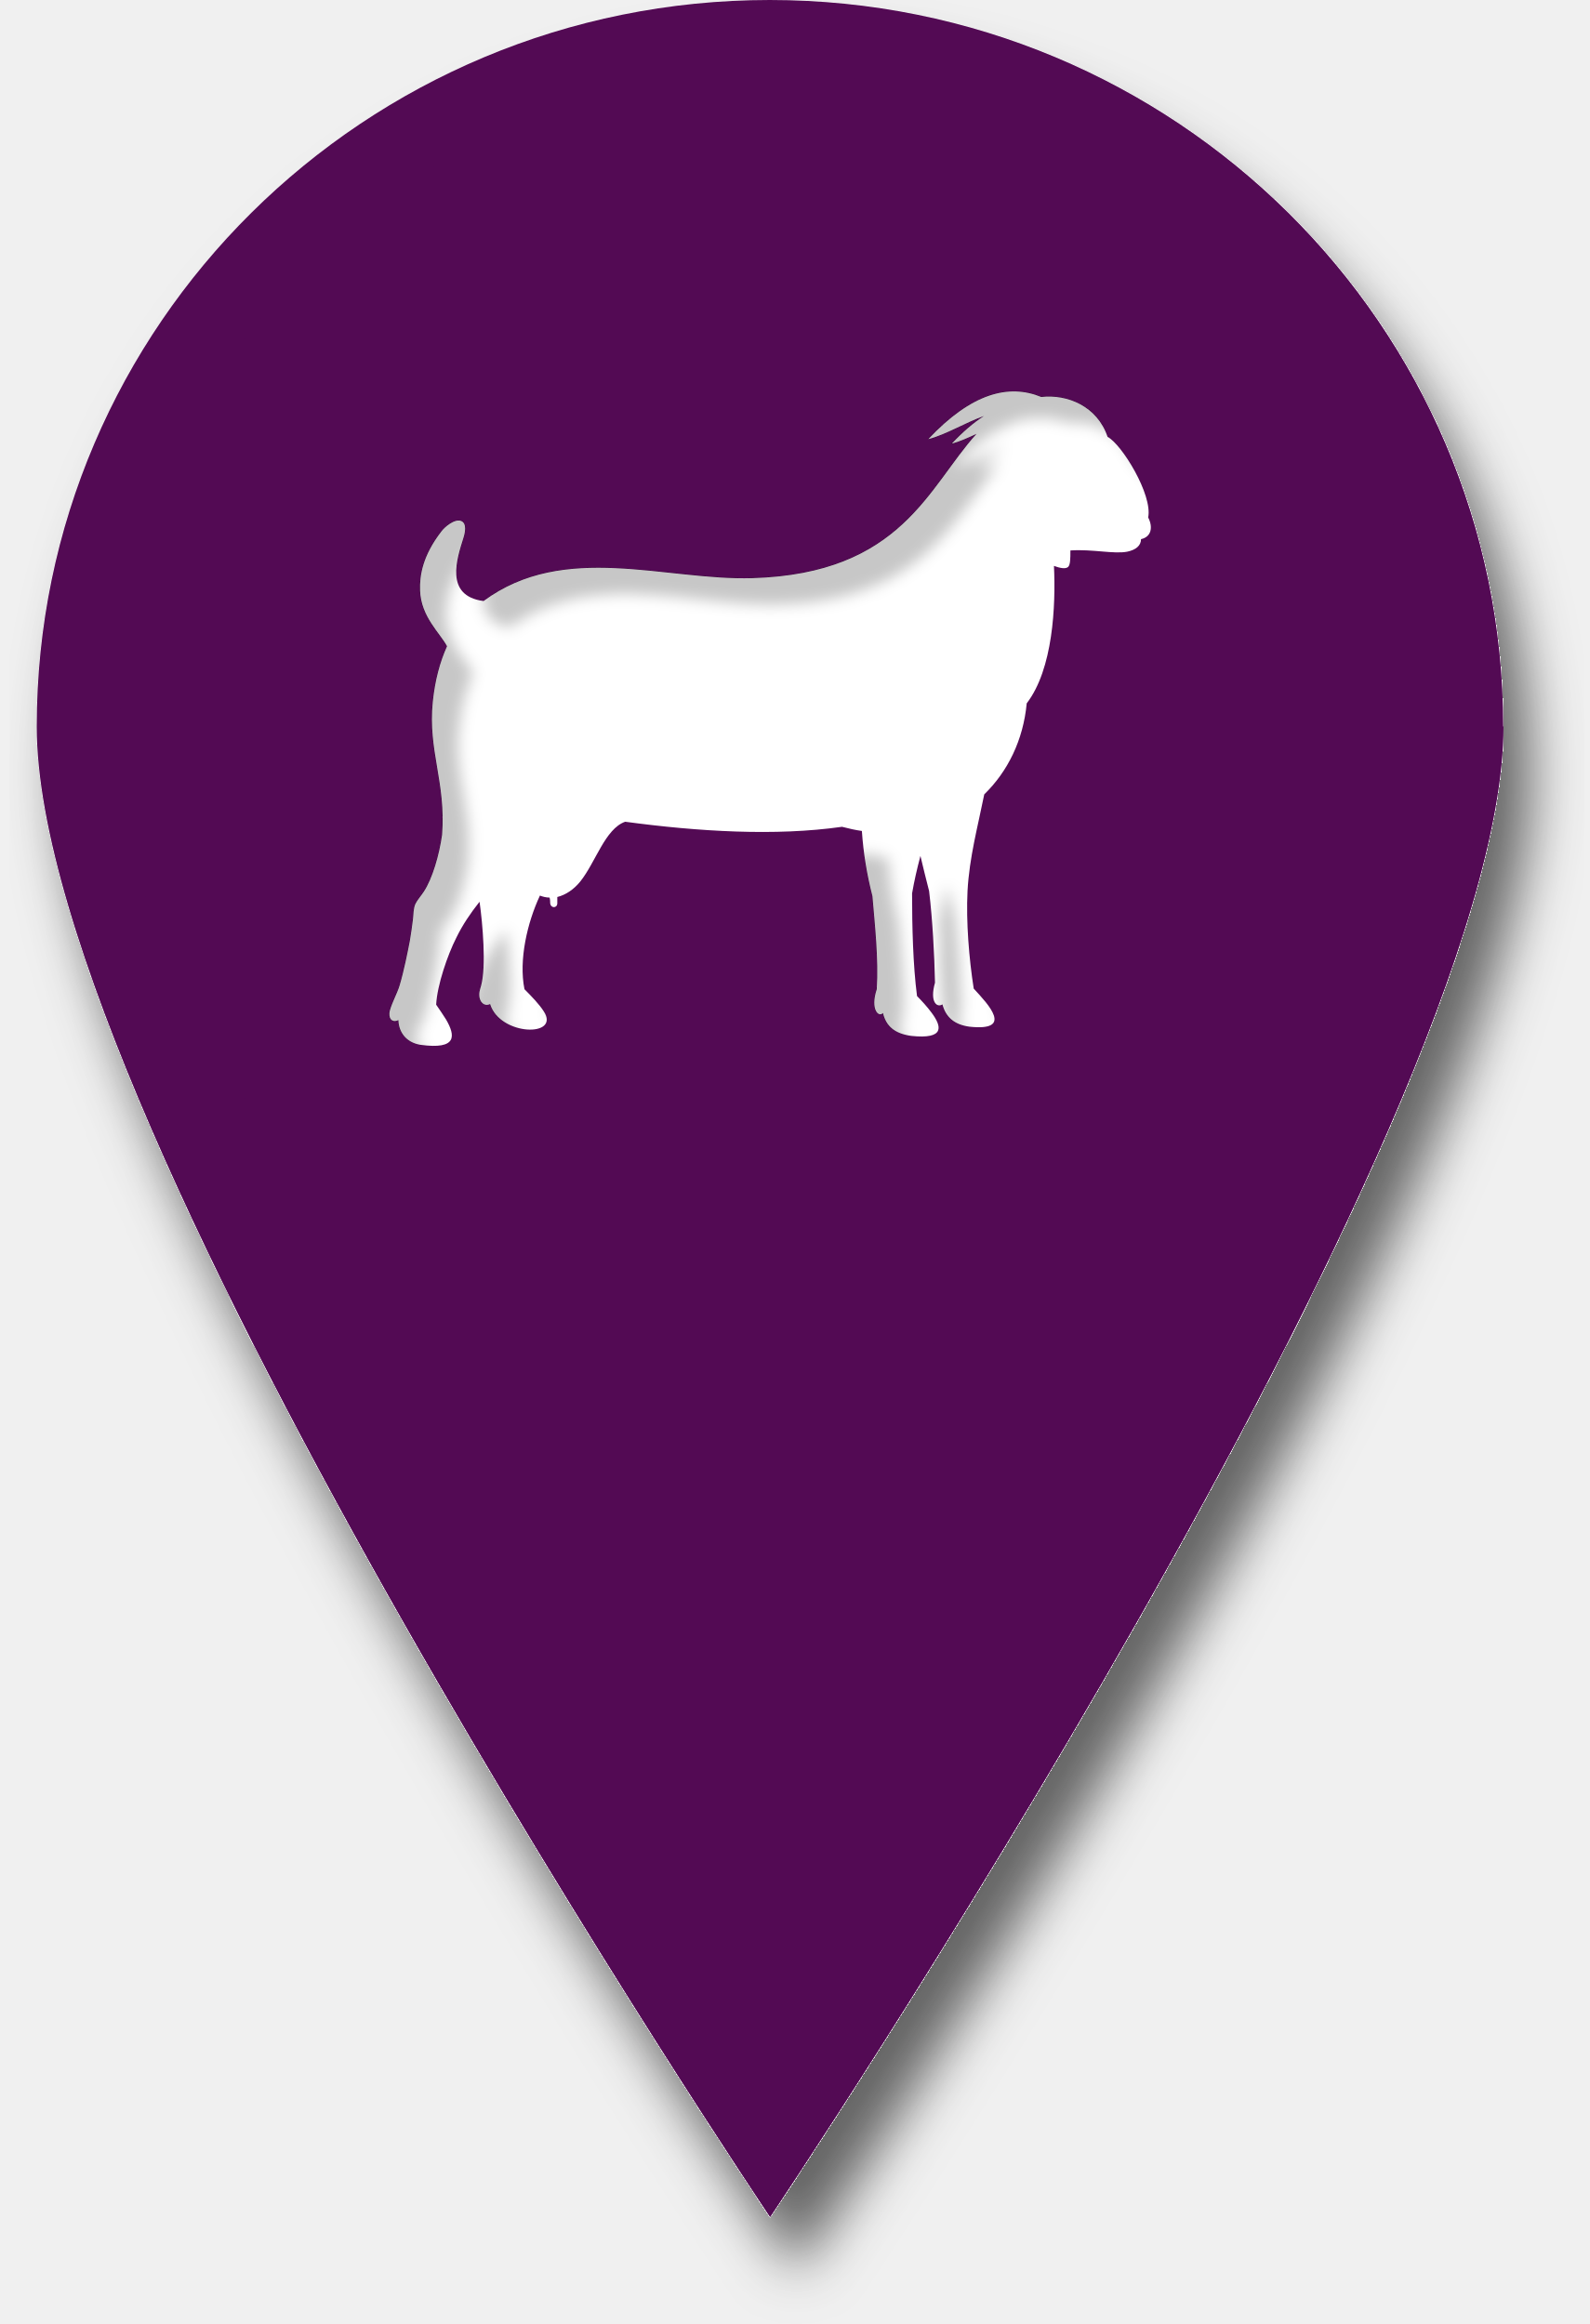
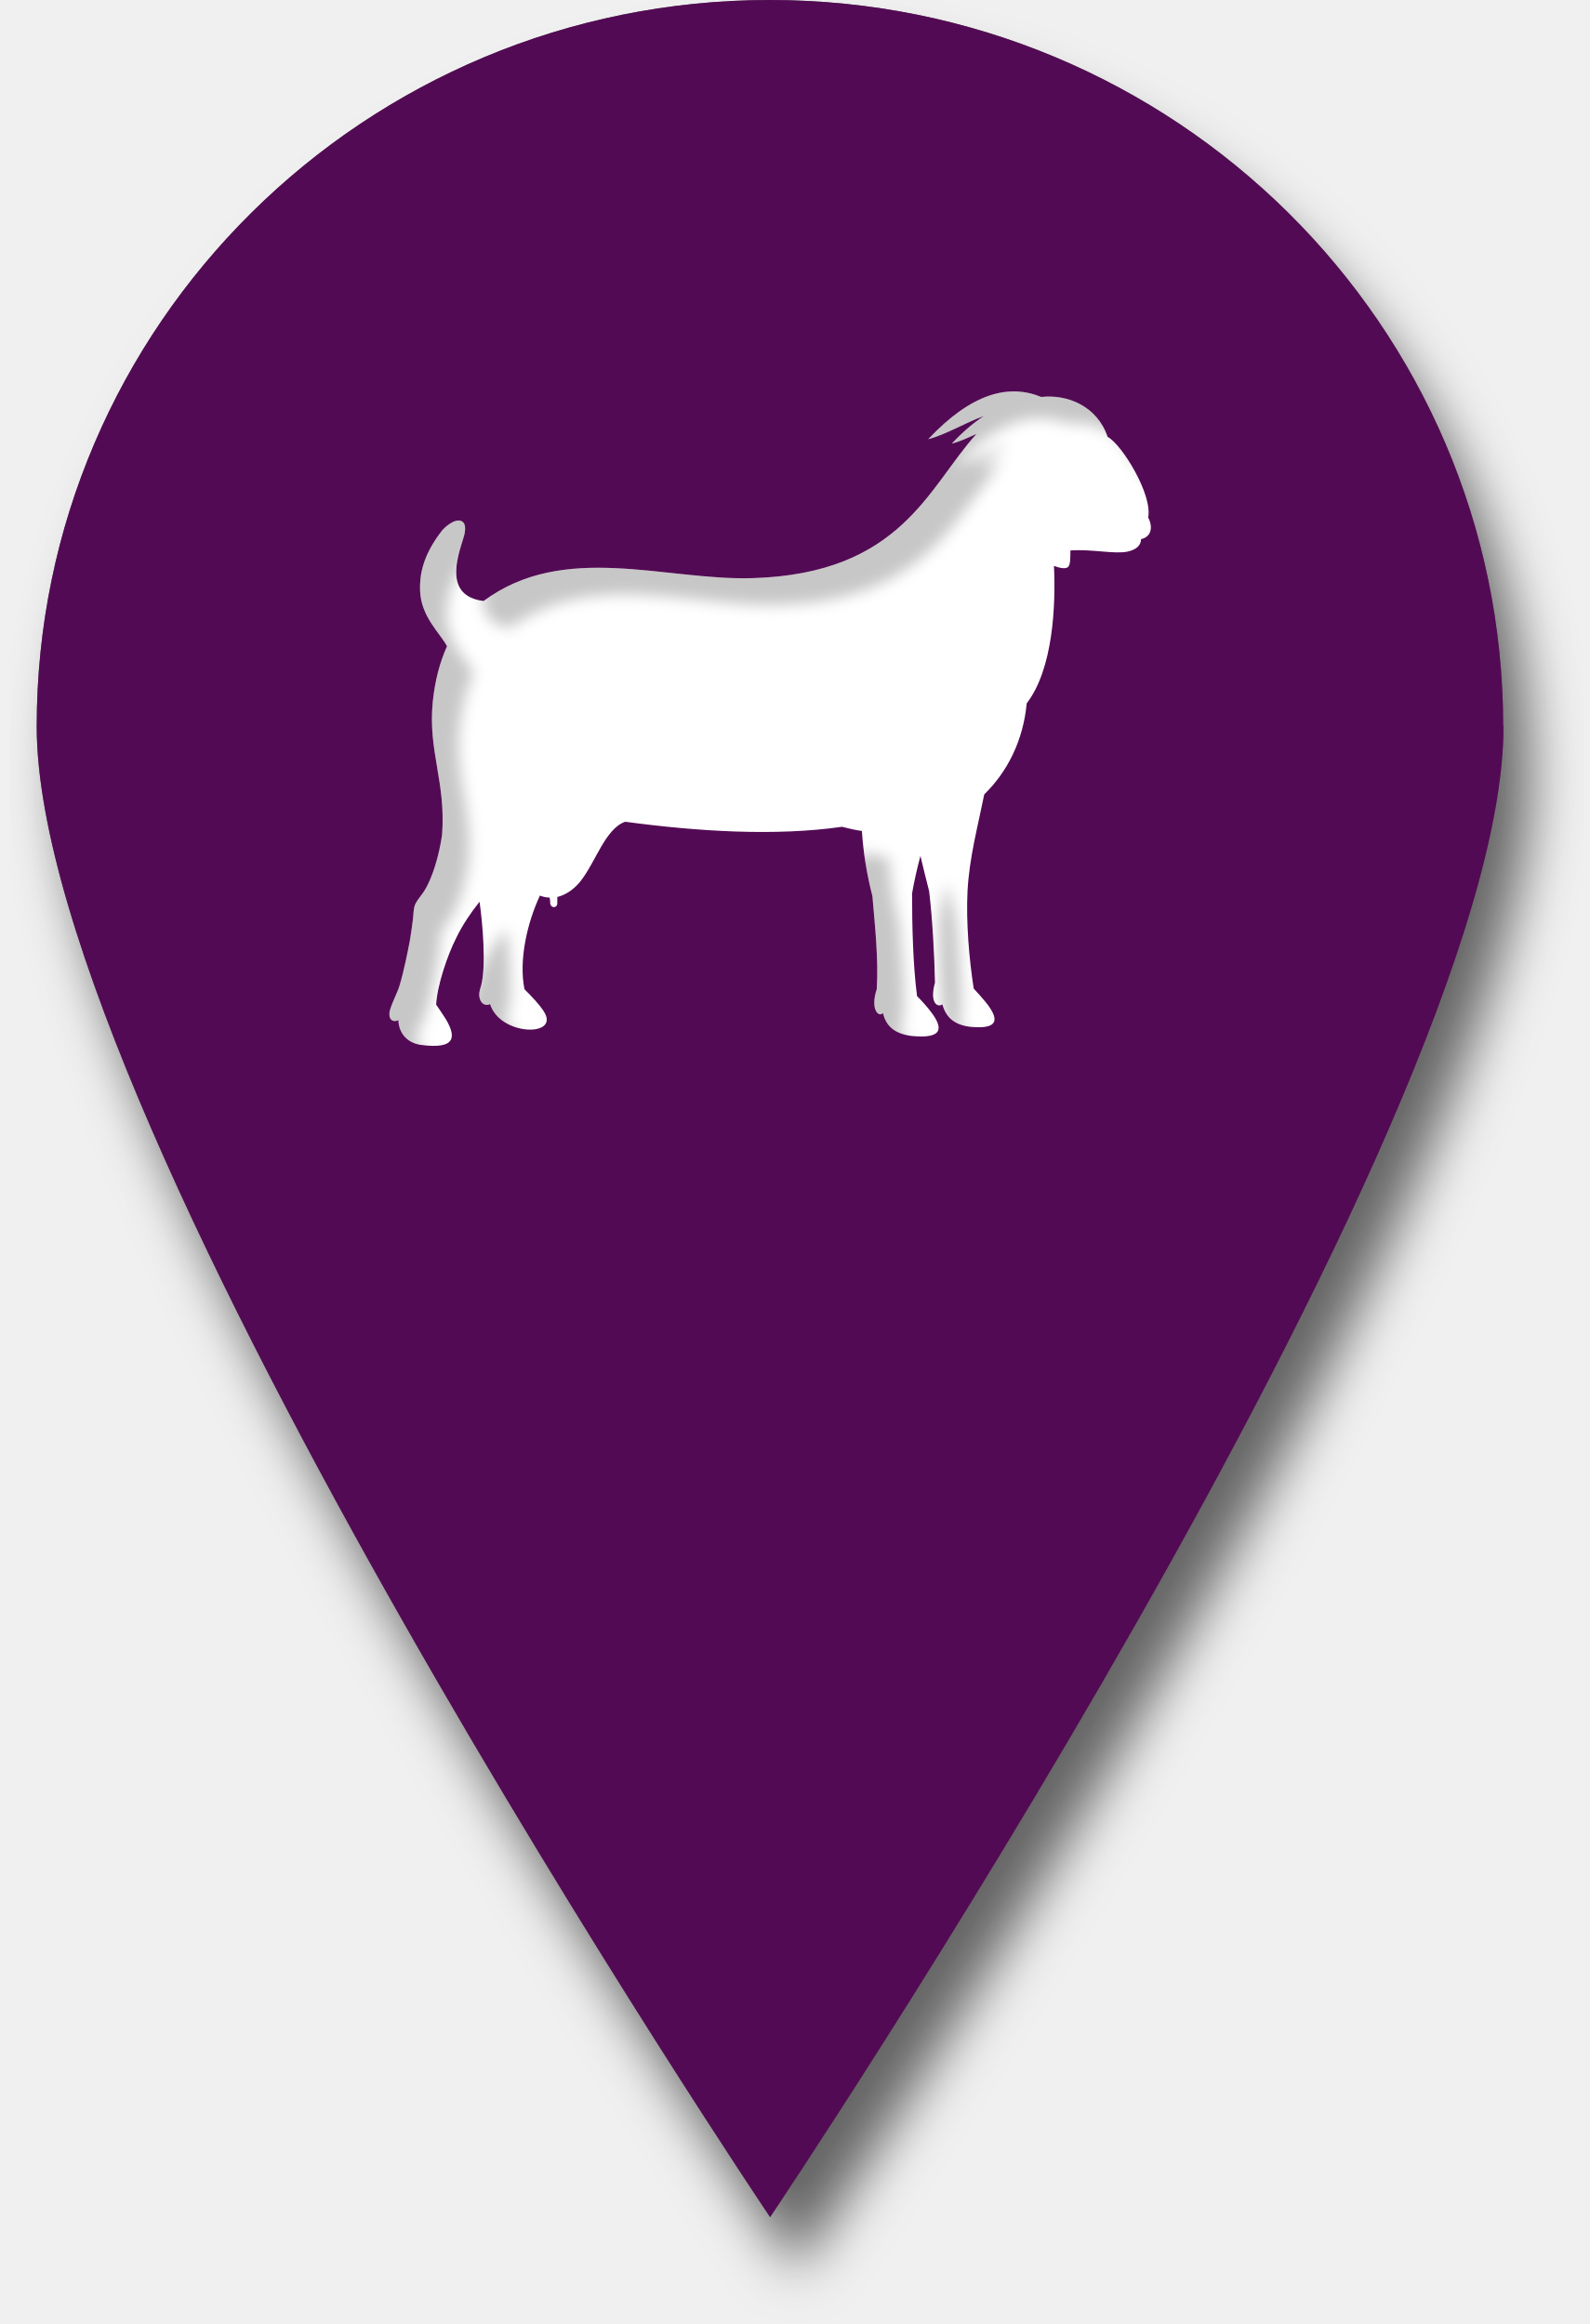
<svg xmlns="http://www.w3.org/2000/svg" width="119" height="174" viewBox="0 0 119 174" fill="none">
  <g filter="url(#filter0_d_620_122331)">
    <path d="M112.542 54.389C112.542 84.438 57.645 166 57.645 166C57.645 166 2.749 84.438 2.749 54.389C2.749 24.34 27.316 0 57.623 0C87.929 0 112.519 24.363 112.519 54.389H112.542Z" fill="#530A54" />
    <path d="M106.53 53.805C106.53 80.483 84.708 102.126 57.759 102.126C30.809 102.126 9.01 80.483 9.01 53.805C9.01 27.127 30.832 5.484 57.759 5.484C84.685 5.484 106.53 27.105 106.53 53.805Z" fill="#530A54" />
    <g filter="url(#filter1_i_620_122331)">
      <path fill-rule="evenodd" clip-rule="evenodd" d="M40.418 67.047C39.467 69.074 38.818 71.88 39.258 74.063C39.791 74.597 40.371 75.199 40.696 75.711C41.995 77.671 37.426 77.582 36.684 75.176C36.382 75.332 36.011 75.199 35.895 74.709C35.826 74.33 35.919 74.13 36.011 73.796C36.406 72.326 36.127 69.141 35.895 67.515C35.223 68.361 34.62 69.252 34.156 70.21C33.507 71.479 32.718 73.773 32.648 75.221C32.88 75.555 33.182 76 33.391 76.334C34.086 77.537 34.249 78.606 31.466 78.227C30.376 78.049 29.842 77.248 29.819 76.379C29.471 76.557 29.123 76.401 29.147 75.889C29.147 75.444 29.75 74.352 29.912 73.773C30.237 72.682 30.515 71.279 30.677 70.433C30.77 69.898 30.84 69.364 30.909 68.829C30.956 68.451 30.932 68.027 31.095 67.671C31.234 67.382 31.535 67.047 31.721 66.758C32.37 65.778 32.88 63.996 33.089 62.504C33.391 58.562 32.022 56.224 32.393 52.549C32.556 50.946 32.927 49.565 33.46 48.385C32.927 47.382 31.512 46.18 31.443 44.22C31.396 43.062 31.651 41.592 33.02 39.81C33.275 39.454 34.04 38.808 34.527 39.008C34.968 39.187 34.805 39.922 34.689 40.278C34.225 41.77 33.228 44.621 36.197 44.999C42.227 40.523 49.834 43.485 56.327 43.285C67.505 42.95 69.477 36.47 73.095 32.483C72.468 32.773 71.842 33.062 71.239 33.218C72.074 32.327 72.886 31.637 73.651 31.147C72.26 31.637 70.845 32.528 69.477 32.884C72.724 29.432 75.507 28.719 77.942 29.721C79.89 29.499 82.139 30.412 82.905 32.706C83.972 33.263 86.291 37.049 85.943 38.741C86.314 39.454 86.198 40.189 85.409 40.367C85.409 40.857 85.015 41.169 84.389 41.302C83.392 41.503 81.791 41.102 80.122 41.213C80.122 41.213 80.122 41.213 80.122 41.236C80.122 41.792 80.122 42.327 79.936 42.46C79.727 42.616 79.333 42.527 78.892 42.371C79.032 45.356 78.823 50.099 76.852 52.66C76.597 55.4 75.437 57.761 73.674 59.475C73.187 61.903 72.561 64.174 72.422 66.713C72.306 69.03 72.538 71.791 72.886 74.018C73.999 75.221 75.901 77.225 72.561 76.869C71.425 76.713 70.799 76.156 70.543 75.199C70.149 75.466 69.57 75.043 69.987 73.573C69.941 71.457 69.801 68.829 69.546 66.713C69.338 65.867 69.082 64.909 68.897 64.085C68.642 65.043 68.433 65.956 68.271 66.892C68.271 69.297 68.34 72.281 68.642 74.575C69.013 74.954 69.384 75.355 69.732 75.822C70.497 76.847 70.752 77.827 68.201 77.559C66.949 77.381 66.323 76.824 66.091 75.844C65.789 76.201 65.117 75.6 65.627 74.063C65.766 71.769 65.488 69.297 65.302 67.092C64.885 65.466 64.63 63.907 64.514 62.215C64.027 62.148 63.54 62.036 63.029 61.903C58.043 62.616 52.245 62.259 46.795 61.524C45.288 62.059 44.592 64.553 43.433 66.001C42.946 66.602 42.343 67.003 41.716 67.159C41.716 67.315 41.716 67.515 41.716 67.626C41.716 68.005 41.229 68.027 41.183 67.626C41.183 67.56 41.183 67.337 41.137 67.203C40.882 67.203 40.626 67.136 40.395 67.047H40.418Z" fill="white" />
    </g>
  </g>
  <defs>
    <filter id="filter0_d_620_122331" x="0.749" y="0" width="117.793" height="174" filterUnits="userSpaceOnUse" color-interpolation-filters="sRGB">
      <feFlood flood-opacity="0" result="BackgroundImageFix" />
-       <feColorMatrix in="SourceAlpha" type="matrix" values="0 0 0 0 0 0 0 0 0 0 0 0 0 0 0 0 0 0 127 0" result="hardAlpha" />
+       <feColorMatrix in="SourceAlpha" result="hardAlpha" type="saturate" values="1" />
      <feOffset dx="2" dy="4" />
      <feGaussianBlur stdDeviation="2" />
-       <feComposite in2="hardAlpha" operator="out" />
+       <feComposite in2="hardAlpha" operator="over" />
      <feColorMatrix type="matrix" values="0 0 0 0 0.11 0 0 0 0 0.11 0 0 0 0 0.11 0 0 0 0.66 0" />
      <feBlend mode="normal" in2="BackgroundImageFix" result="effect1_dropShadow_620_122331" />
      <feBlend mode="normal" in="SourceGraphic" in2="effect1_dropShadow_620_122331" result="shape" />
    </filter>
    <filter id="filter1_i_620_122331" x="29.145" y="29.305" width="58" height="50" filterUnits="userSpaceOnUse" color-interpolation-filters="sRGB">
      <feFlood flood-opacity="0" result="BackgroundImageFix" />
      <feBlend mode="normal" in="SourceGraphic" in2="BackgroundImageFix" result="shape" />
-       <feColorMatrix in="SourceAlpha" type="matrix" values="0 0 0 0 0 0 0 0 0 0 0 0 0 0 0 0 0 0 127 0" result="hardAlpha" />
+       <feColorMatrix in="SourceAlpha" result="hardAlpha" type="saturate" values="1" />
      <feOffset dx="2" dy="2" />
      <feGaussianBlur stdDeviation="0.5" />
      <feComposite in2="hardAlpha" operator="arithmetic" k2="-1" k3="1" />
      <feColorMatrix type="matrix" values="0 0 0 0 0 0 0 0 0 0 0 0 0 0 0 0 0 0 0.22 0" />
      <feBlend mode="normal" in2="shape" result="effect1_innerShadow_620_122331" />
    </filter>
  </defs>
</svg>
